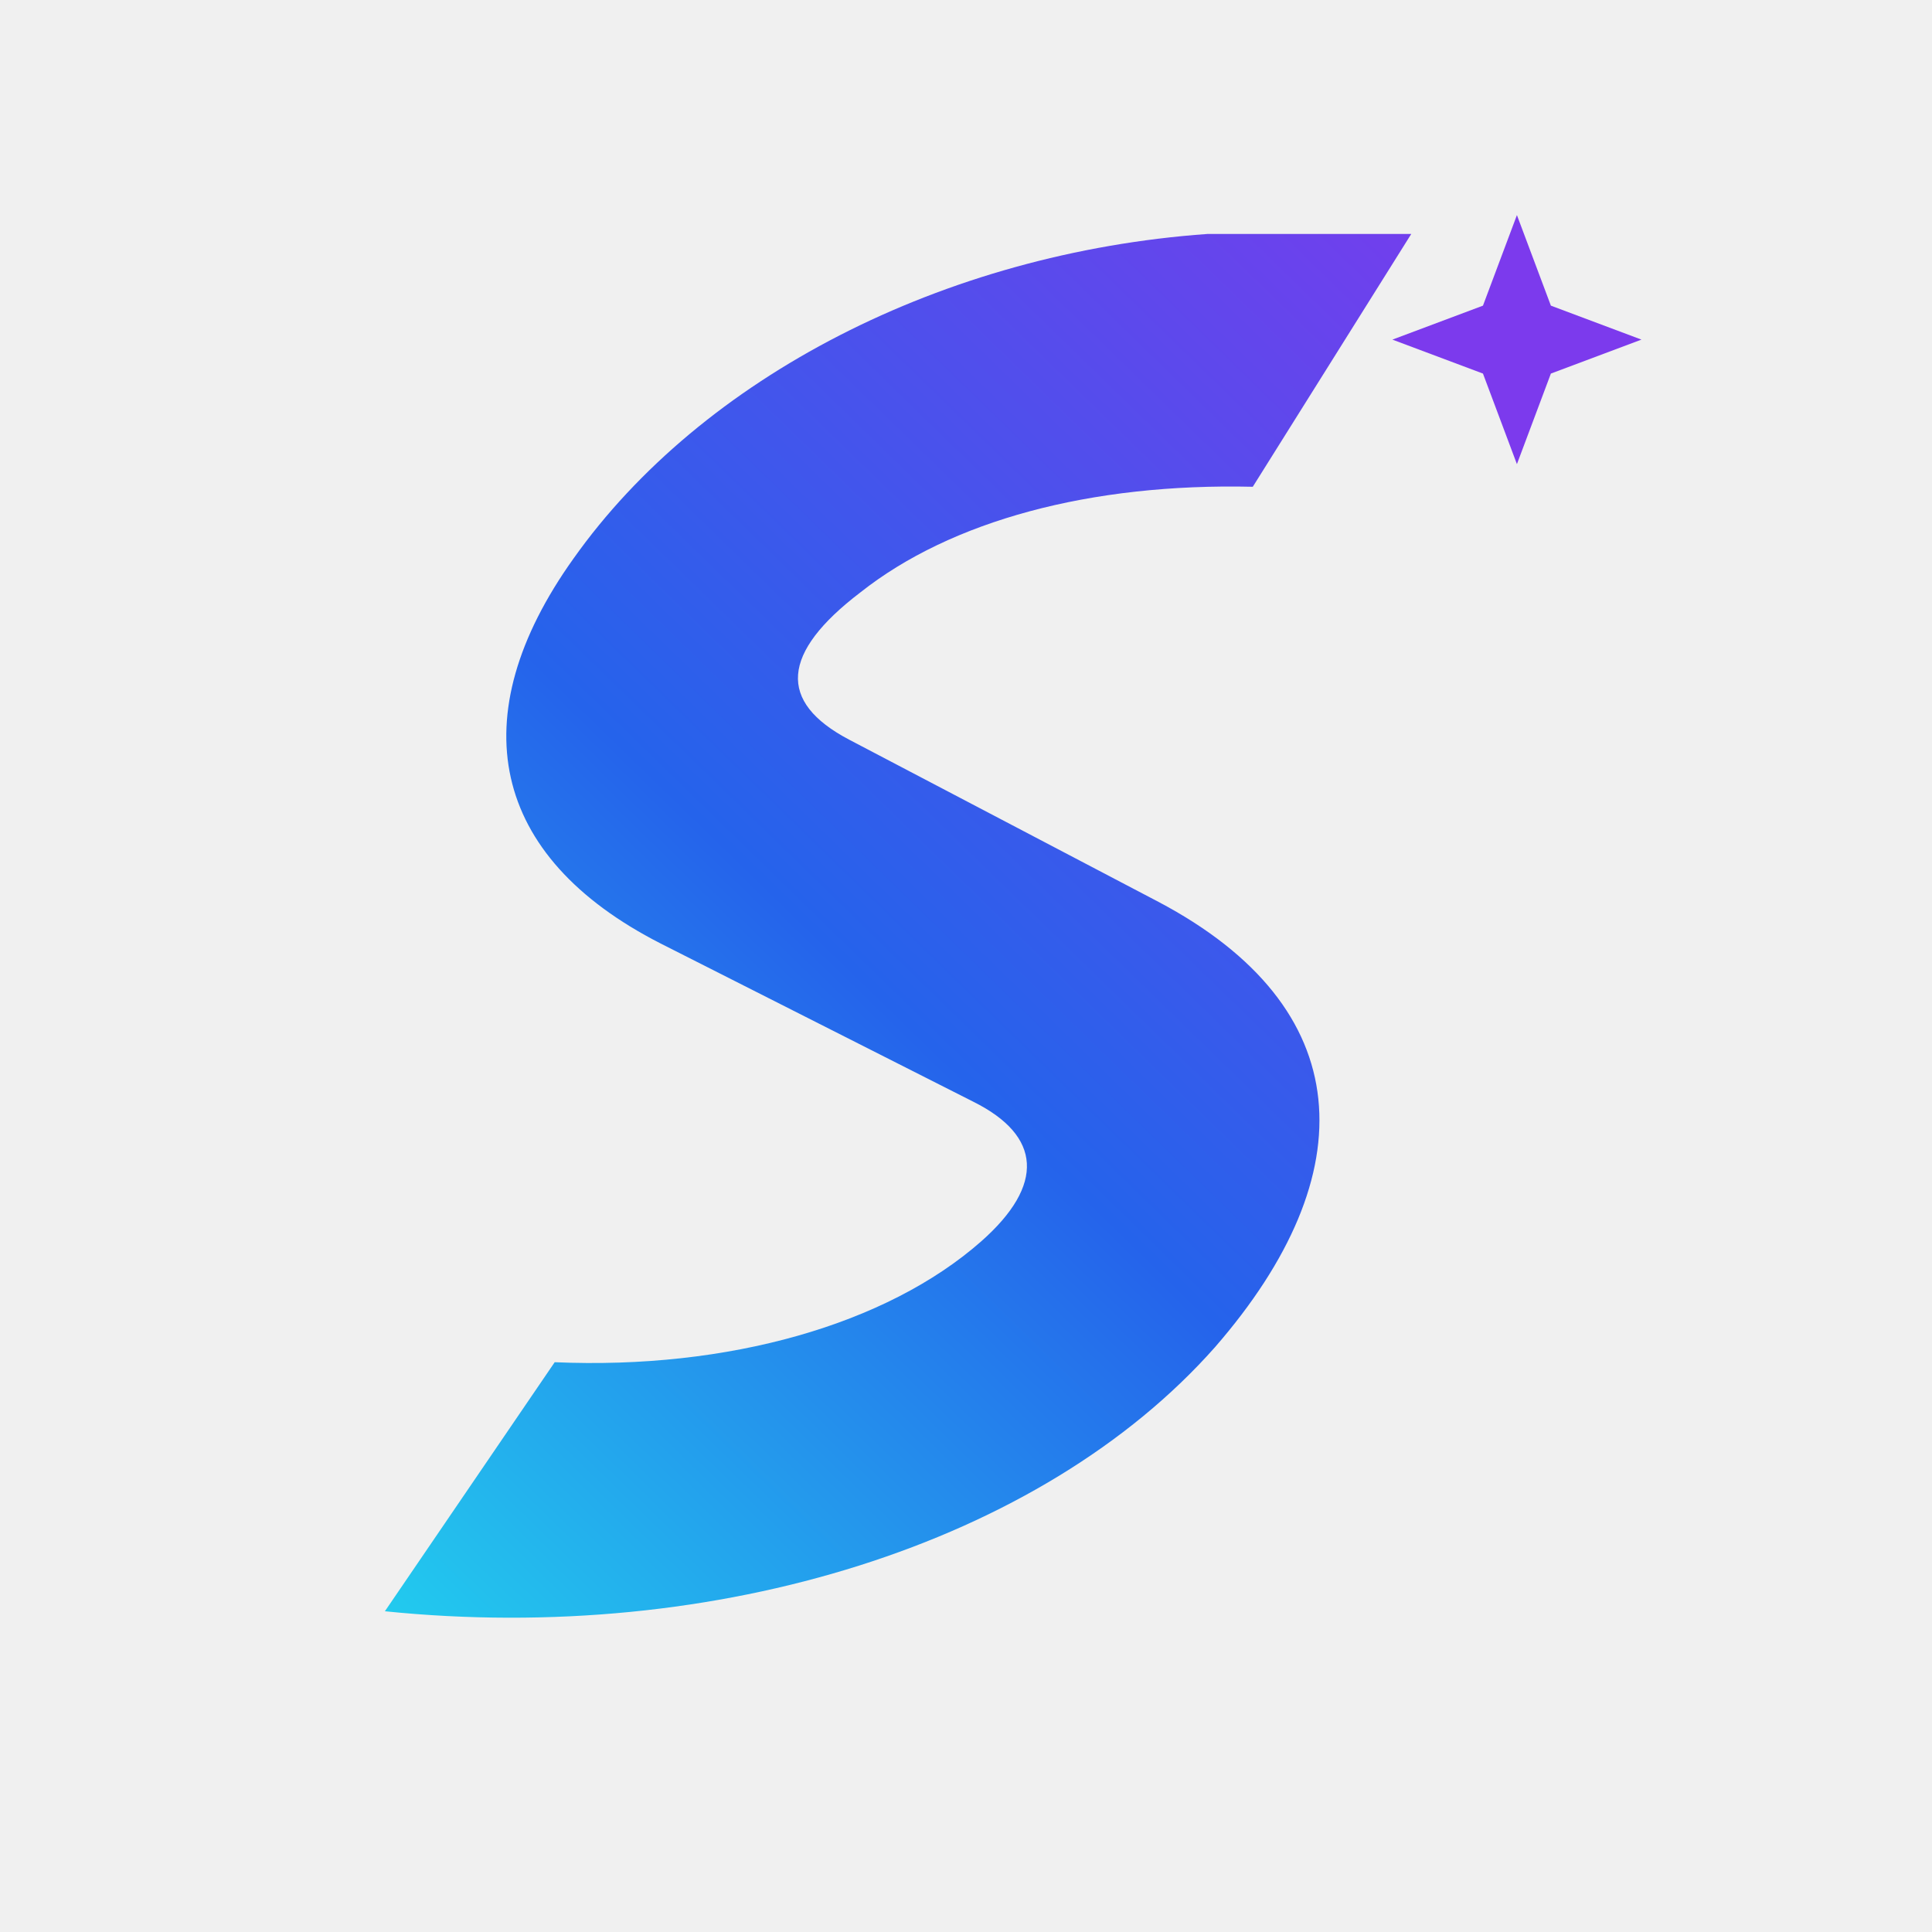
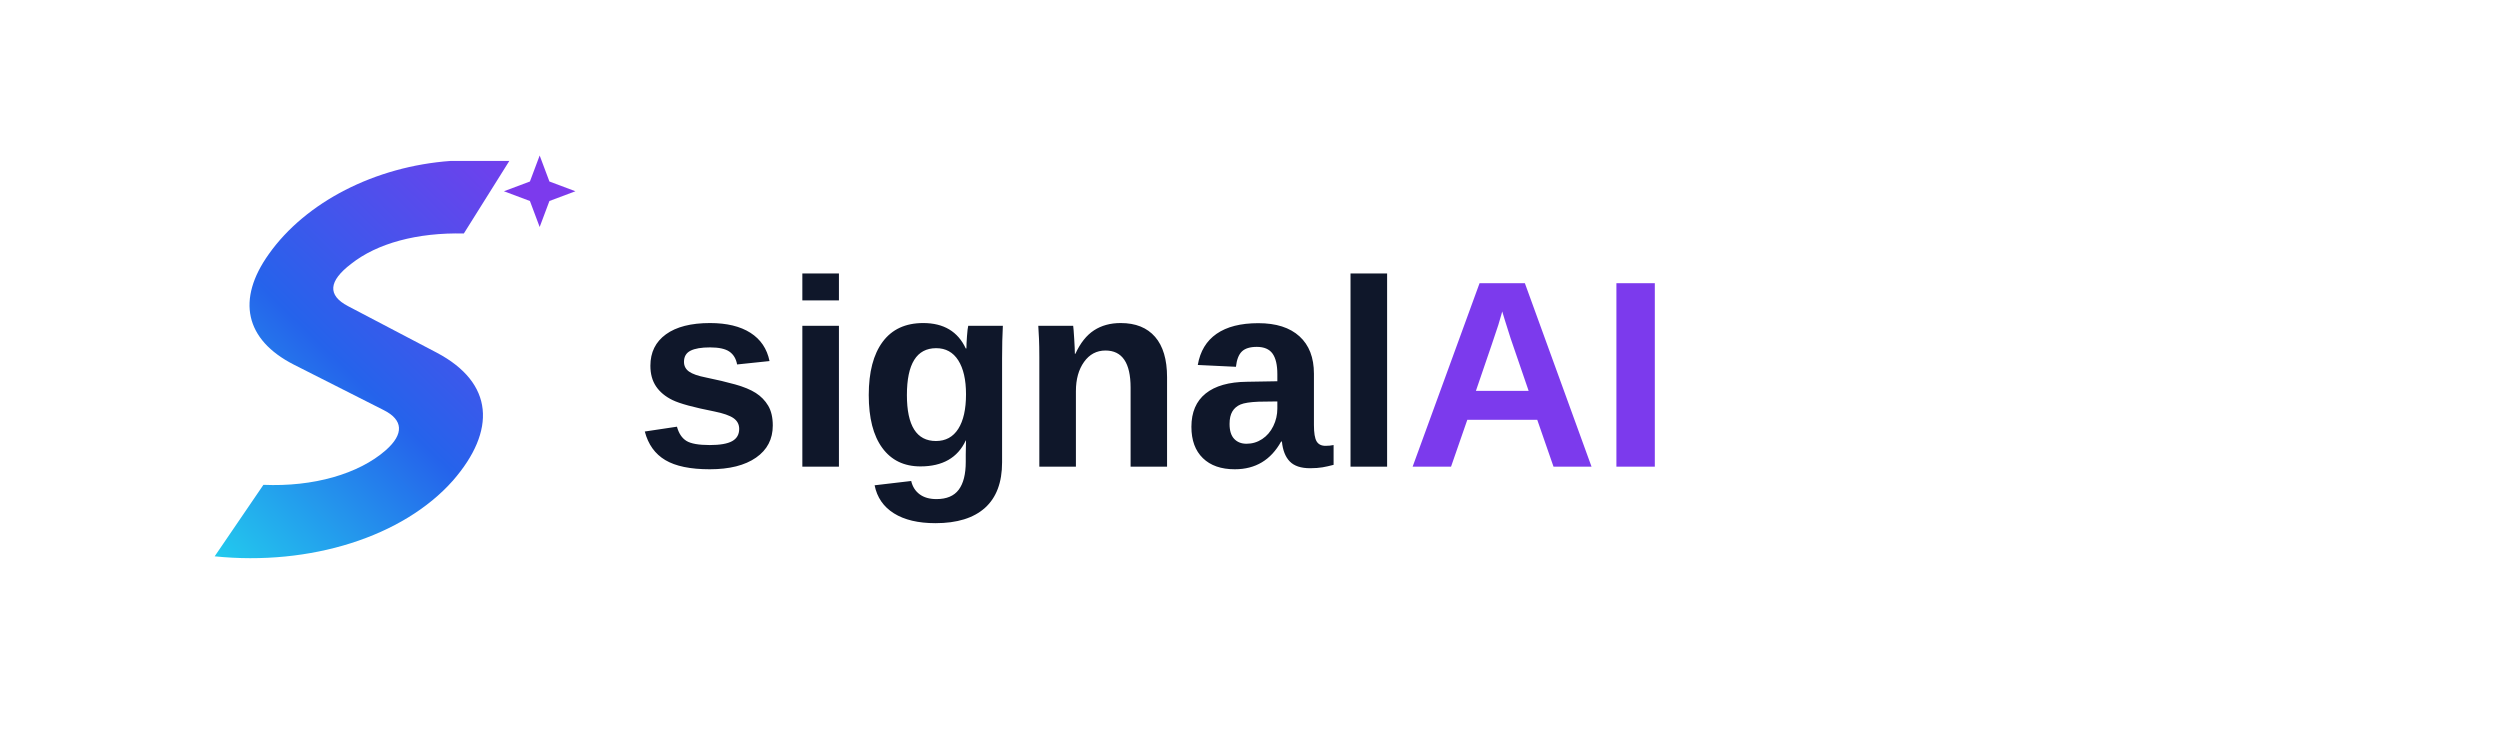
- <svg xmlns="http://www.w3.org/2000/svg" viewBox="0 0 512 512">
-   <defs>
-     <linearGradient id="g" x1="80" y1="430" x2="430" y2="70" gradientUnits="userSpaceOnUse">
-       <stop offset="0" stop-color="#22D3EE" />
-       <stop offset=".45" stop-color="#2563EB" />
-       <stop offset="1" stop-color="#7C3AED" />
-     </linearGradient>
-   </defs>
-   <path fill="url(#g)" d="M320 62c-70 5-134 38-168 86-30 42-22 79 23 102l83 42c18 9 19 22 2 37-25 22-67 34-113 32l-45 66c88 9 174-18 220-70 40-46 38-90-15-118l-82-43c-19-10-18-23 3-39 24-19 61-29 104-28l42-67z" />
-   <path fill="#7C3AED" d="M402 57l9 24 24 9-24 9-9 24-9-24-24-9 24-9z" />
+ <svg xmlns="http://www.w3.org/2000/svg" viewBox="0 0 1200 360">
+   <rect width="1200" height="360" fill="#FFFFFF" />
+   <g transform="translate(50 45) scale(.52)">
+     <defs>
+       <linearGradient id="g" x1="80" y1="430" x2="430" y2="70" gradientUnits="userSpaceOnUse">
+         <stop offset="0" stop-color="#22D3EE" />
+         <stop offset=".45" stop-color="#2563EB" />
+         <stop offset="1" stop-color="#7C3AED" />
+       </linearGradient>
+     </defs>
+     <path fill="url(#g)" d="M320 62c-70 5-134 38-168 86-30 42-22 79 23 102l83 42c18 9 19 22 2 37-25 22-67 34-113 32l-45 66c88 9 174-18 220-70 40-46 38-90-15-118l-82-43c-19-10-18-23 3-39 24-19 61-29 104-28l42-67z" />
+     <path fill="#7C3AED" d="M402 57l9 24 24 9-24 9-9 24-9-24-24-9 24-9z" />
+   </g>
+   <text x="305" y="224" font-family="Arial,sans-serif" font-size="128" font-weight="700" fill="#0F172A">signal<tspan fill="#7C3AED">AI</tspan>
+   </text>
</svg>
